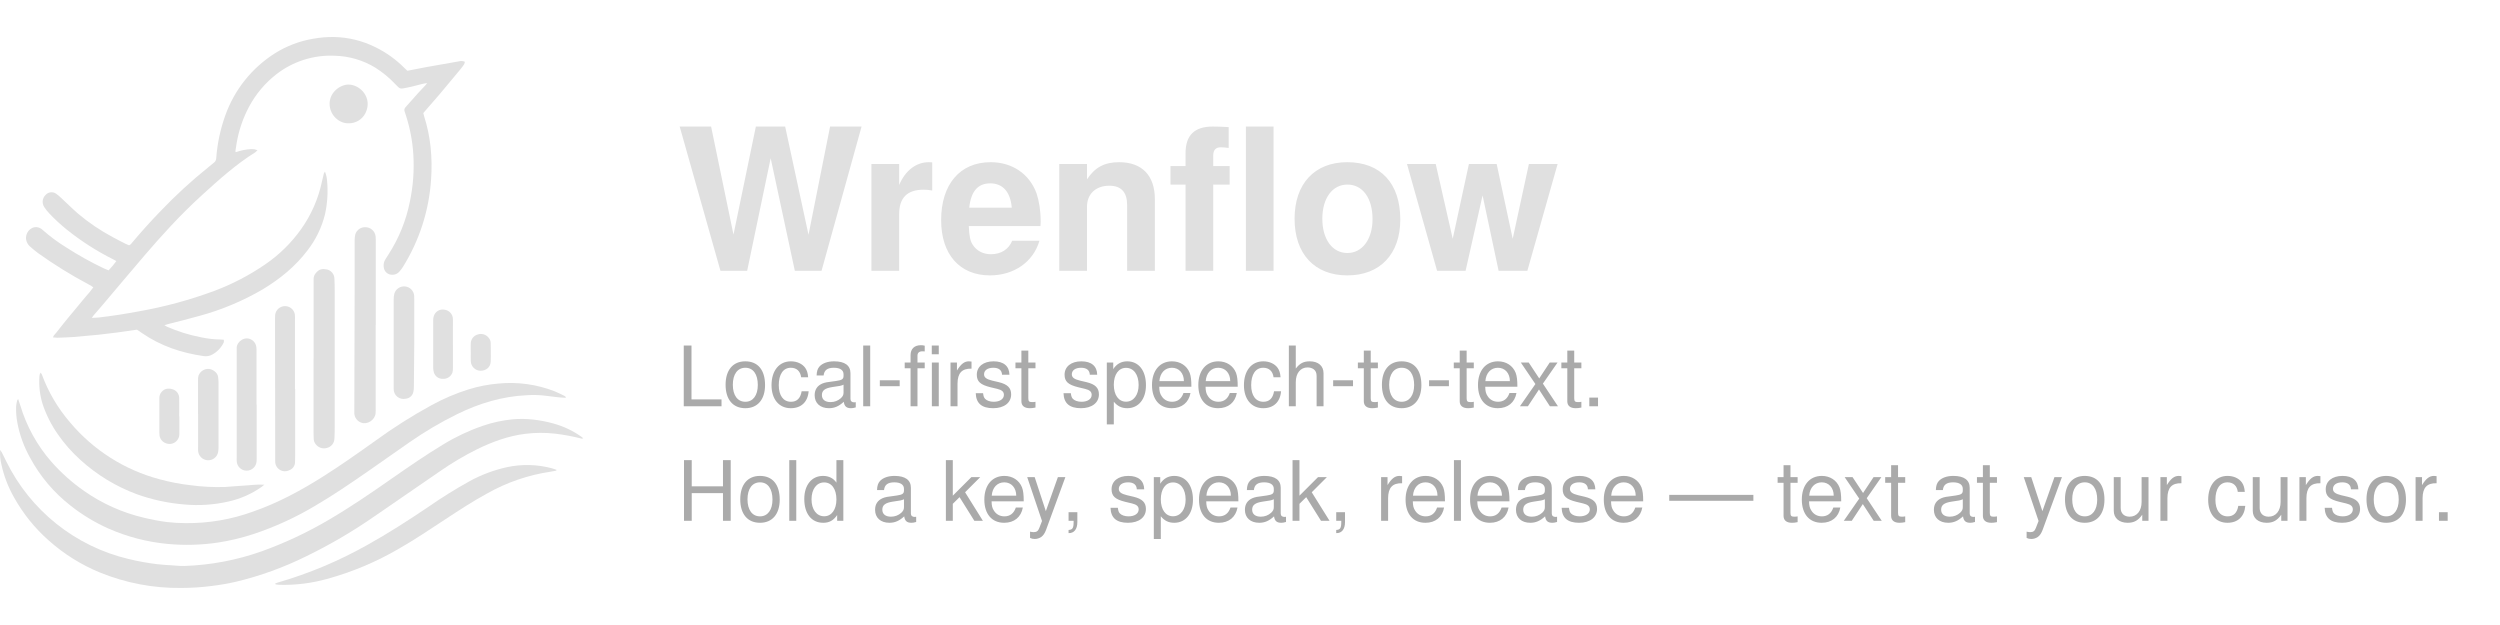
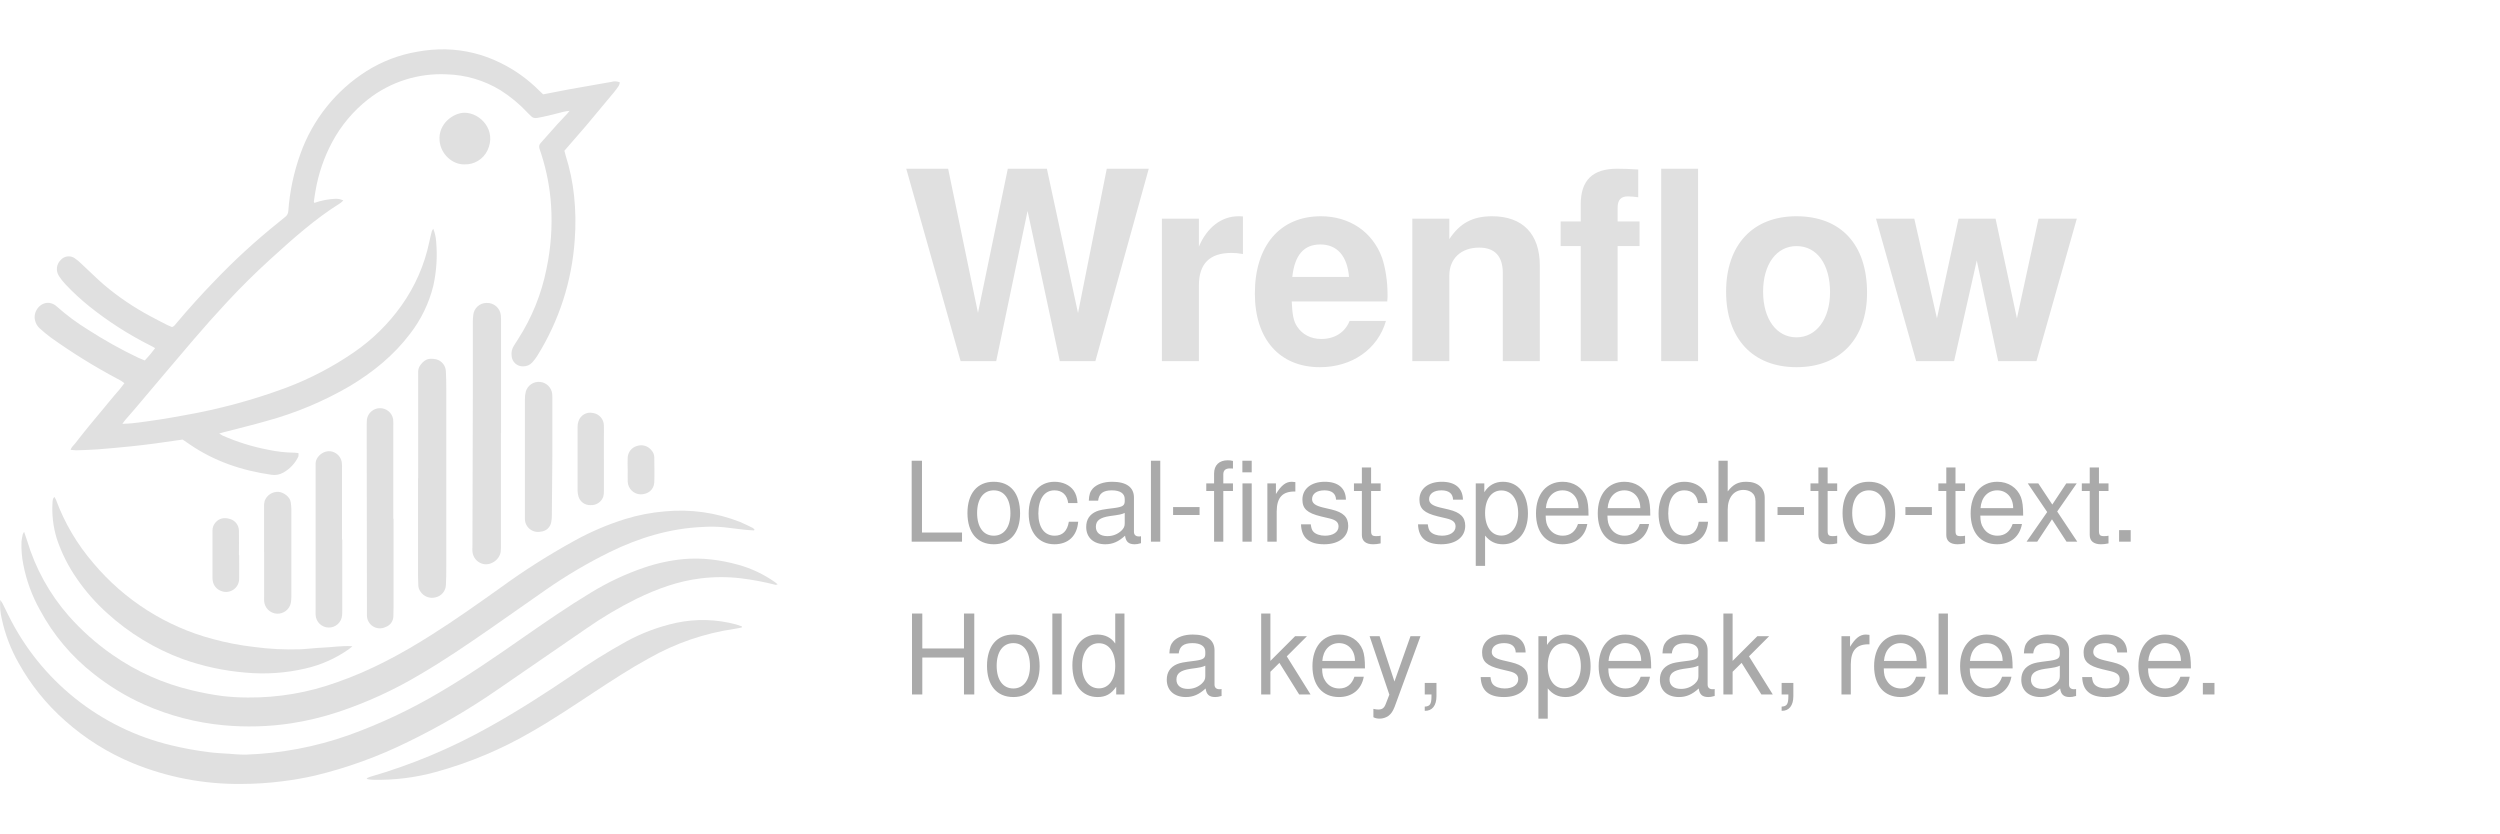
- <svg xmlns="http://www.w3.org/2000/svg" viewBox="0 0 480 120">
+ <svg xmlns="http://www.w3.org/2000/svg" viewBox="0 0 360 120">
  <svg x="0" y="4" width="112" height="112" viewBox="0 0 296.75 280.29">
    <g>
      <path fill="#e0e0e0" d="M46.69,142.88c1.56-.08,2.63-.09,3.67-.21,6.72-.76,13.39-1.83,20-3.06a221,221,0,0,0,38.82-10.51A120.77,120.77,0,0,0,135,115.61a72.67,72.67,0,0,0,18.13-17.8,64.7,64.7,0,0,0,10.64-24.24c.29-1.41.64-2.82,1-4.21a4.37,4.37,0,0,1,.54-.9,15.93,15.93,0,0,1,1.11,5,55.22,55.22,0,0,1-1.1,16.76,49,49,0,0,1-8.88,18.32c-6.19,8.19-14,14.52-22.74,19.8a132.1,132.1,0,0,1-32.24,13.52c-5.25,1.51-10.56,2.78-15.84,4.15l-2,.57a13.87,13.87,0,0,0,1.28.77,80.53,80.53,0,0,0,17.34,5.4,50.31,50.31,0,0,0,10.17,1.14,13.46,13.46,0,0,1,1.44.13,3.48,3.48,0,0,1,0,1.3,13.71,13.71,0,0,1-5.84,6.21,6.91,6.91,0,0,1-4.41.79c-11.27-1.61-21.84-5.14-31.29-11.65-.87-.61-1.75-1.2-2.63-1.79-3.51.5-7,1-10.41,1.48-3.09.41-6.18.79-9.28,1.11q-6.35.65-12.71,1.15c-2.73.2-5.46.27-8.2.36a20.28,20.28,0,0,1-2.14-.17c.33-1.17,1.21-1.72,1.76-2.48s1.21-1.56,1.83-2.34,1.22-1.55,1.84-2.32l1.87-2.3,1.89-2.28,1.9-2.28,1.89-2.28,1.88-2.29L43.68,132c.64-.75,1.31-1.48,1.94-2.25s1.19-1.53,1.84-2.38a11.44,11.44,0,0,0-2.57-1.62A225.45,225.45,0,0,1,19.32,109.9c-1.47-1.07-2.85-2.28-4.21-3.48a5.89,5.89,0,0,1-1.77-3.13c-.75-3.25,1.94-6.86,5.39-6.56a5.16,5.16,0,0,1,3,1.44A85.24,85.24,0,0,0,33.64,107a171.94,171.94,0,0,0,19.08,10.65c.82.37,1.66.69,2.53,1.05a46.55,46.55,0,0,0,3.93-4.7c-.67-.39-1.22-.74-1.81-1A132.81,132.81,0,0,1,34,98a89.24,89.24,0,0,1-9-8.33,21.73,21.73,0,0,1-2.53-3.22,4.83,4.83,0,0,1,.69-6.08,4.07,4.07,0,0,1,5.19-.79,19.94,19.94,0,0,1,2.8,2.32c2.85,2.63,5.59,5.38,8.51,7.92a101.23,101.23,0,0,0,17.72,12c2.12,1.17,4.3,2.25,6.46,3.36.6.3,1.24.54,1.79.78.9-.29,1.27-1,1.75-1.56C72,98.93,76.78,93.61,81.76,88.48a249.87,249.87,0,0,1,24.35-22.34c.89-.71,1.75-1.47,2.65-2.16A2.93,2.93,0,0,0,110,61.66a82,82,0,0,1,4.61-21.77,62,62,0,0,1,25.3-31.64A53.1,53.1,0,0,1,159.32.88,54.37,54.37,0,0,1,170,0,49.31,49.31,0,0,1,191,5.19a54.68,54.68,0,0,1,14.75,10.58c.48.48,1,.93,1.49,1.4,3.26-.63,6.45-1.28,9.65-1.87q8.18-1.48,16.36-2.88a4.63,4.63,0,0,1,3.24.18,4.34,4.34,0,0,1-.37,1.25,29.63,29.63,0,0,1-1.89,2.56c-3.5,4.22-7,8.43-10.52,12.62-2.15,2.55-4.38,5-6.57,7.57l-1.8,2.09c.17.65.29,1.24.47,1.81a77.19,77.19,0,0,1,3.22,15.35,93,93,0,0,1,.25,16.85A95.7,95.7,0,0,1,205,116.91a18.81,18.81,0,0,1-1.92,2.54,4.58,4.58,0,0,1-3.45,1.5,4.26,4.26,0,0,1-4.43-4,5.69,5.69,0,0,1,.89-3.91c.56-.81,1.05-1.67,1.59-2.5a77.35,77.35,0,0,0,10.8-26.66,89.39,89.39,0,0,0,1.78-24.25A80.72,80.72,0,0,0,206.53,40c-.23-.73-.49-1.44-.71-2.17a2,2,0,0,1,.47-2.1c2.13-2.37,4.22-4.79,6.36-7.16,1.22-1.35,2.5-2.65,3.75-4,.25-.26.47-.55.92-1.11a15.65,15.65,0,0,0-2.5.41c-2.57.65-5.13,1.36-7.73,1.89-3.68.76-3.51.78-5.83-1.61a52.34,52.34,0,0,0-10.33-8.56,41.57,41.57,0,0,0-20.52-6.06,45.06,45.06,0,0,0-30,9.56,51.87,51.87,0,0,0-13.68,16.31,61.23,61.23,0,0,0-6.37,18.68c-.25,1.34-.42,2.7-.61,4,0,.13.09.27.18.51a27.71,27.71,0,0,1,8-1.57,8.45,8.45,0,0,1,1.59.11,12.19,12.19,0,0,1,1.48.48,7.86,7.86,0,0,1-1.07,1c-9.86,6.14-18.44,13.88-27,21.66q-8.52,7.77-16.36,16.21-6.51,7-12.75,14.3c-7.52,8.77-14.93,17.63-22.4,26.44-1.23,1.45-2.49,2.87-3.74,4.31C47.45,141.88,47.24,142.18,46.69,142.88Z" />
      <path fill="#e0e0e0" d="M.1,210.05c.47.71.69,1,.85,1.31.75,1.49,1.47,3,2.22,4.49A93.35,93.35,0,0,0,65.4,265.54a128.07,128.07,0,0,0,14.54,2.64c2.48.33,5,.4,7.49.58.76.06,1.52.14,2.27.18,1.37.07,2.74.2,4.1.15A131,131,0,0,0,133,261.68a202.84,202.84,0,0,0,34.56-16.25c11-6.46,21.55-13.69,32-21,8.49-5.89,17-11.79,25.84-17.12a102.09,102.09,0,0,1,20.14-9.5,66,66,0,0,1,15.32-3.33,52.38,52.38,0,0,1,10.47.15,65,65,0,0,1,10.26,2,45.28,45.28,0,0,1,14.13,6.68c.29.2.54.45,1,.81-.44.11-.65.24-.82.19a103.67,103.67,0,0,0-13.42-2.52,64.13,64.13,0,0,0-15.23.07c-8.64,1.06-16.62,4-24.39,7.77A150,150,0,0,0,223.68,221c-11.23,7.68-22.39,15.45-33.62,23.13a258.87,258.87,0,0,1-34.41,20.1,169.81,169.81,0,0,1-35.45,12.85,126.12,126.12,0,0,1-12.55,2.19,122.86,122.86,0,0,1-15.46,1,106,106,0,0,1-41.55-7.93,91.39,91.39,0,0,1-25.76-16.14A83.2,83.2,0,0,1,7.1,234.13,58.93,58.93,0,0,1,.7,217.38,22.37,22.37,0,0,1,.1,210.05Z" />
      <path fill="#e0e0e0" d="M287.72,183.54c-1.2-.08-2.41-.11-3.6-.25-2.64-.29-5.28-.63-7.92-.95a49.77,49.77,0,0,0-8.19-.11c-12.5.55-24.19,4.12-35.35,9.57a187.82,187.82,0,0,0-24.32,14.34c-7.13,4.93-14.19,10-21.3,14.9-8.68,6-17.42,12-26.53,17.32a157.79,157.79,0,0,1-31.82,14.57A110.55,110.55,0,0,1,111,257.16a106.18,106.18,0,0,1-25.69.72A97.11,97.11,0,0,1,55.05,250a90.33,90.33,0,0,1-19.23-11.67,77.13,77.13,0,0,1-20.57-24.41,58,58,0,0,1-6.38-17.47,37.77,37.77,0,0,1-.67-8.62,19.17,19.17,0,0,1,.52-2.9,4,4,0,0,1,.49-.83c.46,1.34.82,2.31,1.12,3.31a77,77,0,0,0,15.85,28.71,92.79,92.79,0,0,0,16.64,14.83,87.82,87.82,0,0,0,30.37,13.59,111.16,111.16,0,0,0,11.62,2.19,86,86,0,0,0,9.77.57,97.48,97.48,0,0,0,33.93-5.8c12.86-4.45,24.71-10.86,36.15-18.12,9-5.69,17.68-11.84,26.32-18a261.4,261.4,0,0,1,28.67-18.16,103.68,103.68,0,0,1,18.83-8,71.64,71.64,0,0,1,15.17-2.94,62.15,62.15,0,0,1,28.62,4c1.68.68,3.3,1.53,4.94,2.32a4,4,0,0,1,.65.53Z" />
      <path fill="#e0e0e0" d="M283,220.59c-.93.18-1.86.39-2.8.52a93.37,93.37,0,0,0-32.54,11.18c-7.21,3.94-14.08,8.43-20.94,12.94-7.81,5.14-15.56,10.36-23.67,15a152.59,152.59,0,0,1-36.84,15.5,82.25,82.25,0,0,1-23.88,2.95c-.68,0-1.35-.11-2-.2-.12,0-.21-.19-.44-.39a11,11,0,0,1,1.27-.52,214.21,214.21,0,0,0,45.66-19.15c10.7-5.95,21-12.59,31.13-19.42A241.71,241.71,0,0,1,238.81,226a71.86,71.86,0,0,1,19.11-7.18,48.74,48.74,0,0,1,23,.62c.72.2,1.42.47,2.13.71Z" />
      <path fill="#e0e0e0" d="M134.47,227.74c-.69.57-1,.86-1.36,1.11a46.78,46.78,0,0,1-16.76,7.42,71.17,71.17,0,0,1-22.64,1.53,94,94,0,0,1-24-5.17A87.87,87.87,0,0,1,40.9,215.12a73.89,73.89,0,0,1-11.46-13,59.83,59.83,0,0,1-7.77-15.41,38.74,38.74,0,0,1-1.61-14.19,4.75,4.75,0,0,1,.22-1.11,3.49,3.49,0,0,1,.45-.67,6.7,6.7,0,0,1,.59,1A78.79,78.79,0,0,0,35.6,196,89.39,89.39,0,0,0,81.25,225,104.37,104.37,0,0,0,96.87,228a105.18,105.18,0,0,0,17.74.9c2.88-.14,5.75-.53,8.64-.64C126.81,228.13,130.34,227.47,134.47,227.74Z" />
      <path fill="#e0e0e0" d="M191.12,146.43v42.39a24.82,24.82,0,0,1-.07,2.73c-.37,3.28-4.13,5.78-7.26,4.64a5.34,5.34,0,0,1-3.54-4.61,12.26,12.26,0,0,1,0-1.82q.08-30.21.16-60.4c0-8.51,0-17,0-25.53a19.08,19.08,0,0,1,.16-2.5,5.11,5.11,0,0,1,5.09-4.58,5.25,5.25,0,0,1,5.43,4.78c.09,1,.07,2,.07,3v41.94Z" />
      <path fill="#e0e0e0" d="M159.54,163.58V124.81c0-.61,0-1.21,0-1.82a4.4,4.4,0,0,1,1-2.73c1.8-2.31,3.4-2.45,5.86-2a4.91,4.91,0,0,1,3.72,4.65c.12,2.12.15,4.25.15,6.38,0,7.3,0,14.6,0,21.9q0,23.15,0,46.3c0,2.28,0,4.56-.14,6.84a5,5,0,0,1-3.9,4.74,5.27,5.27,0,0,1-5.79-2.15,4.34,4.34,0,0,1-.84-2.33c0-1.14-.1-2.28-.1-3.42q0-18.81,0-37.63Z" />
      <path fill="#e0e0e0" d="M150.15,179.08v33.73q0,1.71-.06,3.42a4.41,4.41,0,0,1-3,4.18,4.93,4.93,0,0,1-7.09-4.49c0-.69,0-1.37,0-2l-.09-69.52c0-1.07,0-2.13.08-3.19a5.07,5.07,0,0,1,10-.15,22.79,22.79,0,0,1,.07,2.74q0,17.66,0,35.33Z" />
      <path fill="#e0e0e0" d="M130.58,187v27.11c0,.61,0,1.22-.06,1.82a5.06,5.06,0,0,1-10.1-.14c-.06-.76,0-1.52,0-2.28q0-26.9,0-53.77c0-.61,0-1.22,0-1.82.08-2.9,4.14-6.1,7.71-3.82a4.94,4.94,0,0,1,2.3,3.74,17.32,17.32,0,0,1,.06,2.28q0,13.44,0,26.88Z" />
      <path fill="#e0e0e0" d="M210.74,155.33c-.06,7.52-.11,15-.19,22.57a11.4,11.4,0,0,1-.24,2.48A4.34,4.34,0,0,1,206.4,184a5,5,0,0,1-6.13-5c0-.68,0-1.37,0-2.05q0-21.66,0-43.32a11.39,11.39,0,0,1,.36-3.14,5.16,5.16,0,0,1,10.06,1,21.63,21.63,0,0,1,.05,2.28Q210.76,144.5,210.74,155.33Z" />
      <path fill="#e0e0e0" d="M100.75,191.84c0-5.7,0-11.39,0-17.09a7.22,7.22,0,0,1,.23-2.47,5.3,5.3,0,0,1,5.35-3.44c1.7.16,4.35,1.73,4.62,4.08.09.83.2,1.67.21,2.5q0,16.74,0,33.49a15.43,15.43,0,0,1-.19,2.26,5.15,5.15,0,0,1-10.19-.65c-.07-.75,0-1.51,0-2.27V191.84Z" />
      <path fill="#e0e0e0" d="M230.41,156.42c0,4,0,8,0,12.07a7.28,7.28,0,0,1-.26,2.24,4.82,4.82,0,0,1-4.79,3.16,4.58,4.58,0,0,1-4.65-3.29,8,8,0,0,1-.34-2.23q0-12.19,0-24.38a6.15,6.15,0,0,1,.31-2,4.71,4.71,0,0,1,5.56-3.25,4.86,4.86,0,0,1,4.16,4.69c.06,1.52,0,3,0,4.56,0,2.81,0,5.62,0,8.43Z" />
      <path fill="#e0e0e0" d="M177.15,43.89c-4.43.09-9-3.79-9.44-9.07-.56-6.47,5.26-10.61,9.53-10.63,6,0,12.38,6.68,8.75,14.36A9.4,9.4,0,0,1,177.15,43.89Z" />
      <path fill="#e0e0e0" d="M91.24,193c0,3,.06,5.93,0,8.89a5,5,0,0,1-7.07,4.68,4.88,4.88,0,0,1-3-3.79,6.87,6.87,0,0,1-.1-1.36c0-5.93,0-11.86,0-17.79a4.56,4.56,0,0,1,1.16-3.12c1.33-1.53,3.21-2.06,5.62-1.3a4.69,4.69,0,0,1,3.31,4.44c.06,3.12,0,6.24,0,9.35Z" />
      <path fill="#e0e0e0" d="M239.48,160.21c0-1.44-.08-2.89,0-4.33a4.85,4.85,0,0,1,3.53-4.55,5,5,0,0,1,5.54,1.63,4.09,4.09,0,0,1,1.08,2.69c0,3.19.15,6.39,0,9.57-.17,2.86-2.38,4.56-5.26,4.57a5.07,5.07,0,0,1-4.87-4.79c-.06-1.6,0-3.19,0-4.79Z" />
    </g>
  </svg>
  <text x="130" y="52" font-family="-apple-system, BlinkMacSystemFont, 'Segoe UI', Helvetica, Arial, sans-serif" font-size="38" font-weight="600" fill="#e0e0e0">Wrenflow</text>
  <text x="130" y="78" font-family="-apple-system, BlinkMacSystemFont, 'Segoe UI', Helvetica, Arial, sans-serif" font-size="16" fill="#aaa">Local-first speech-to-text.</text>
-   <text x="130" y="100" font-family="-apple-system, BlinkMacSystemFont, 'Segoe UI', Helvetica, Arial, sans-serif" font-size="16" fill="#aaa">Hold a key, speak, release — text at your cursor.</text>
+   <text x="130" y="100" font-family="-apple-system, BlinkMacSystemFont, 'Segoe UI', Helvetica, Arial, sans-serif" font-size="16" fill="#aaa">Hold a key, speak, release.</text>
</svg>
